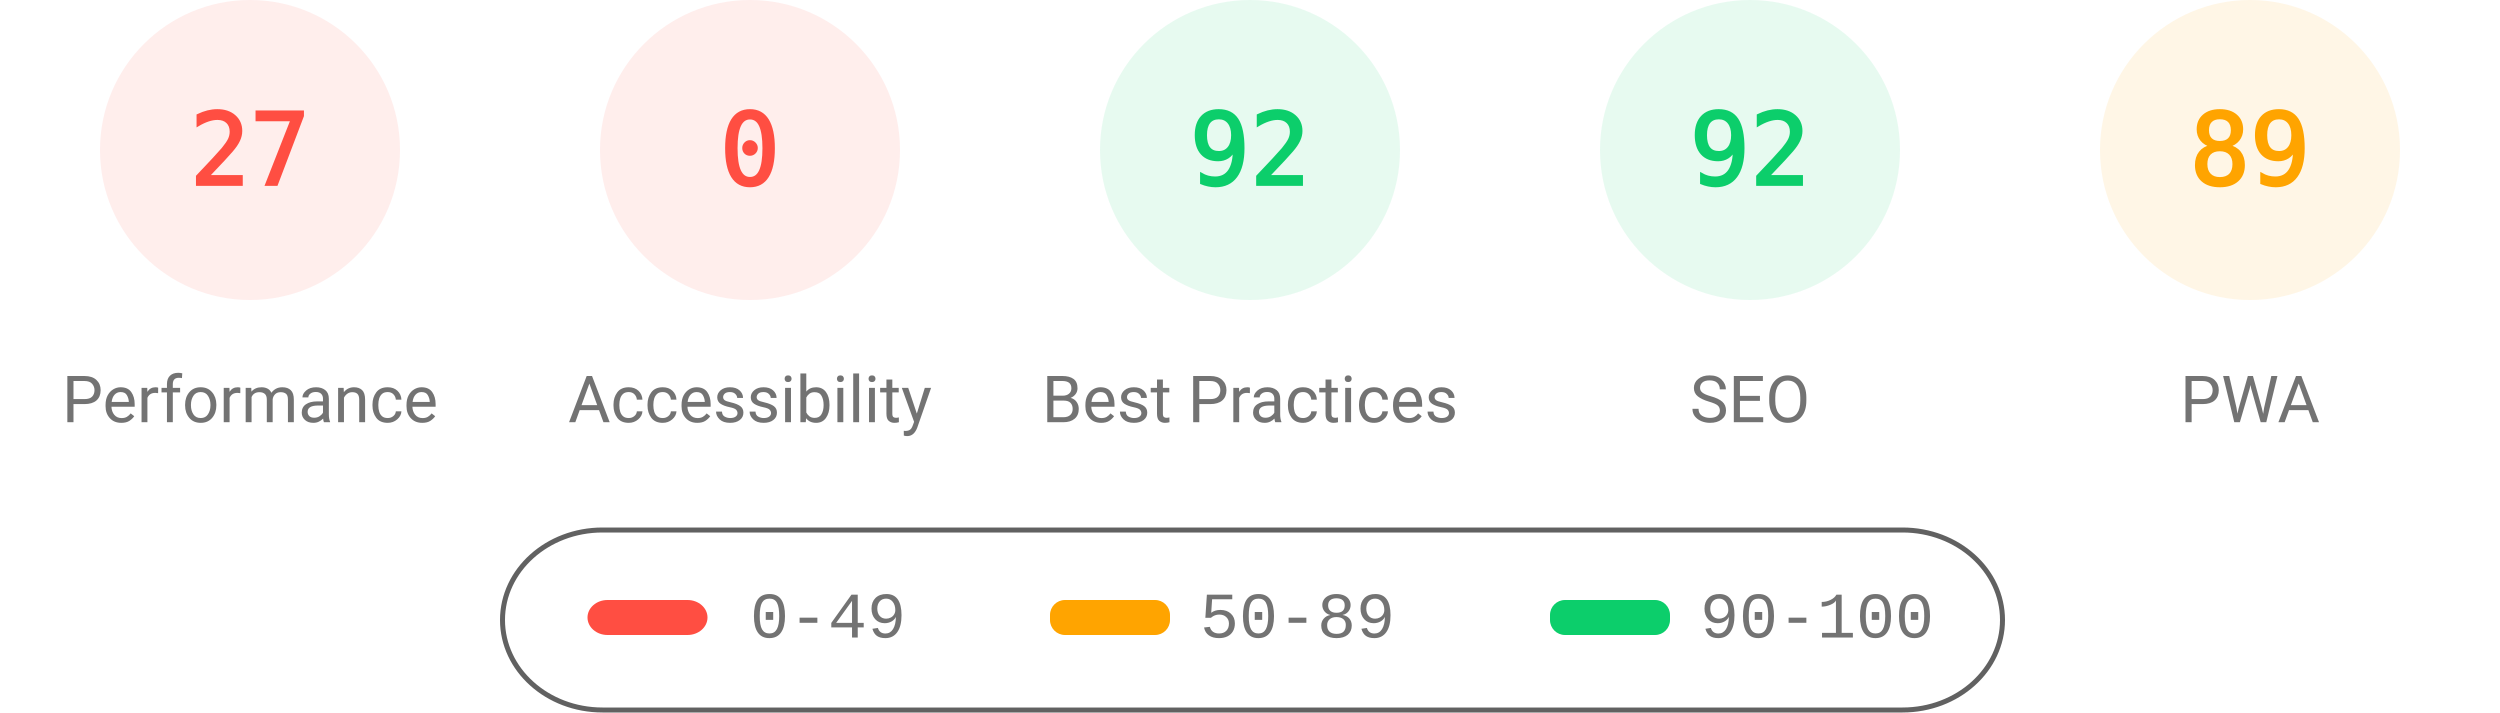
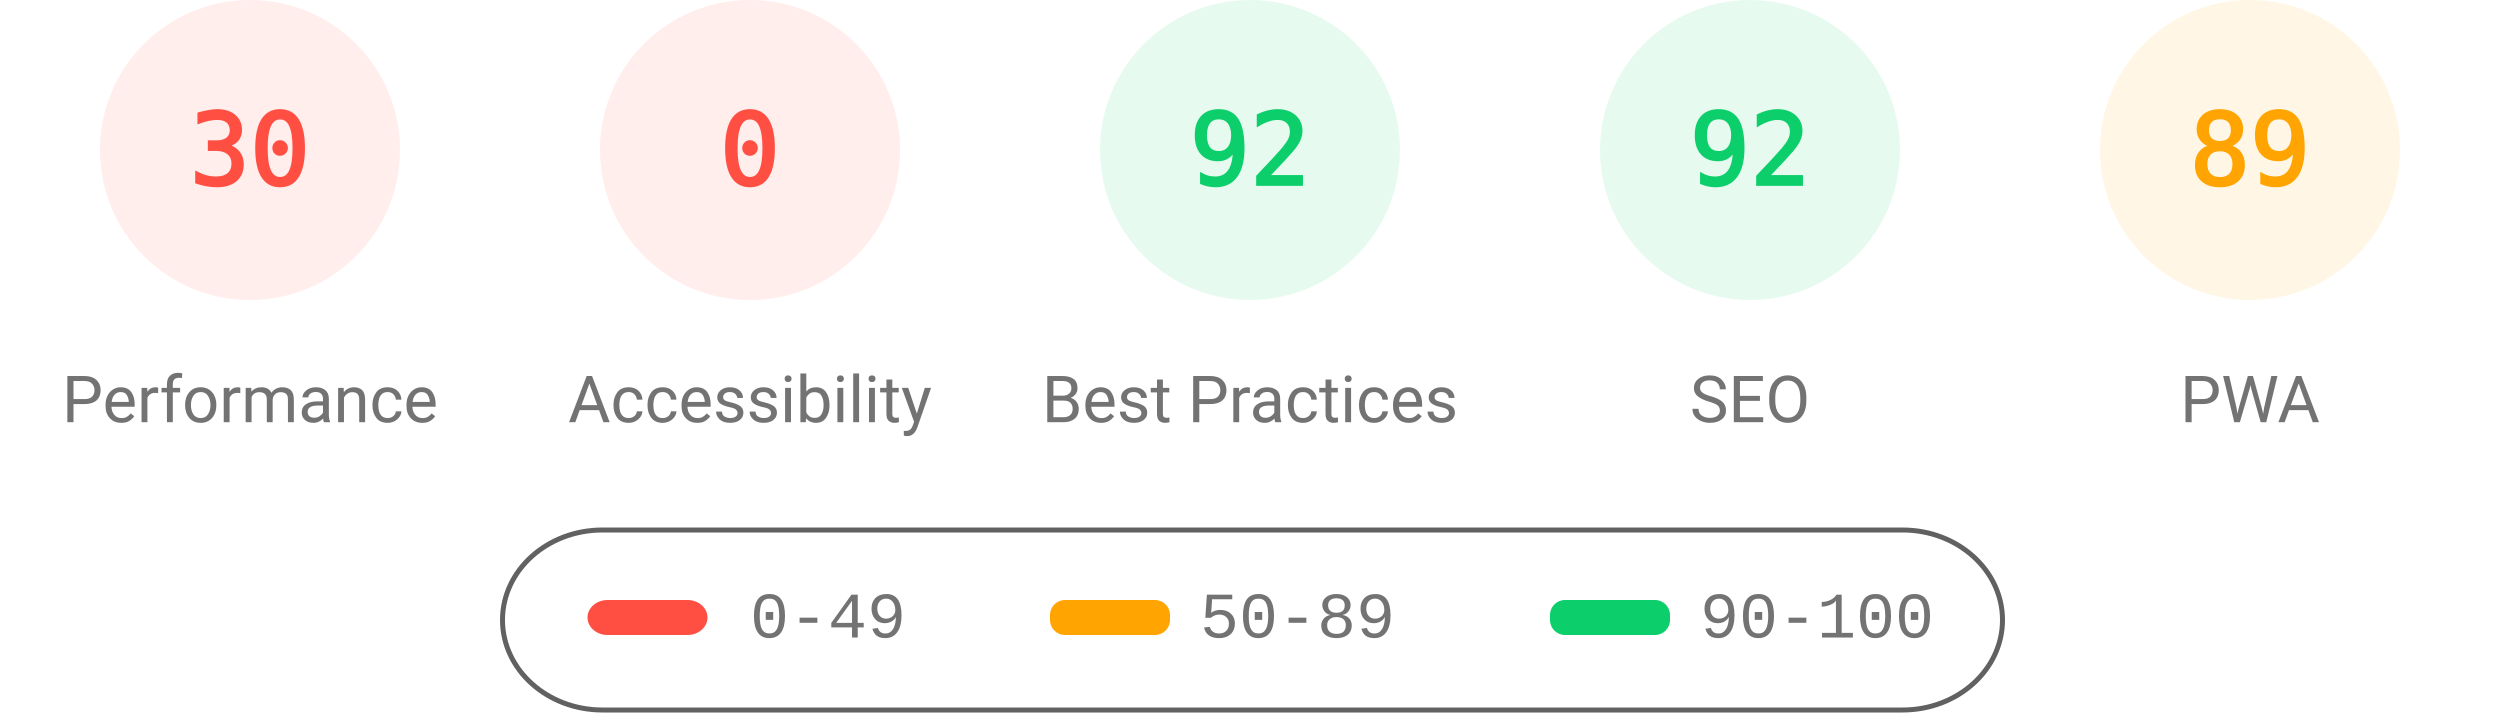
<svg xmlns="http://www.w3.org/2000/svg" fill="none" width="1000" height="285">
  <style>.gauge-base{opacity:.1}.gauge-arc{fill:none;animation-delay:250ms;stroke-linecap:round;transform:rotate(-90deg);transform-origin:100px 60px;animation:load-gauge 1s ease forwards}.guage-text{font-size:40px;font-family:monospace;text-align:center}.guage-red{color:#ff4e42;fill:#ff4e42;stroke:#ff4e42}.guage-orange{color:#ffa400;fill:#ffa400;stroke:#ffa400}.guage-green{color:#0cce6b;fill:#0cce6b;stroke:#0cce6b}.guage-undefined{color:#5c5c5c;fill:#5c5c5c;stroke:#5c5c5c}.guage-title{color:#737373;fill:#737373;stroke:none;font-size:26px;line-height:26px;font-family:Roboto,Halvetica,Arial,sans-serif}@keyframes load-gauge{from{stroke-dasharray:0 352.858}}</style>
  <svg class="guage-div guage-perf guage-red" viewBox="0 0 200 200" width="200" height="200">
    <circle class="gauge-base" r="56" cx="100" cy="60" stroke-width="8" />
-     <circle class="gauge-arc guage-arc-1" r="56" cx="100" cy="60" stroke-width="8" style="stroke-dasharray:95.002,351.858" />
-     <text class="guage-text" x="100" y="60" alignment-baseline="central" dominant-baseline="central" text-anchor="middle">27</text>
+     <circle class="gauge-arc guage-arc-1" r="56" cx="100" cy="60" stroke-width="8" style="stroke-dasharray:105.557,351.858" />
+     <text class="guage-text" x="100" y="60" alignment-baseline="central" dominant-baseline="central" text-anchor="middle">30</text>
    <text class="guage-title" x="100" y="160" alignment-baseline="central" dominant-baseline="central" text-anchor="middle">Performance</text>
  </svg>
  <svg class="guage-div guage-acc guage-red" viewBox="0 0 200 200" width="200" height="200" x="200">
    <circle class="gauge-base" r="56" cx="100" cy="60" stroke-width="8" />
    <circle class="gauge-arc guage-arc-2" r="56" cx="100" cy="60" stroke-width="8" style="stroke-dasharray:0,351.858" />
    <text class="guage-text" x="100" y="60" alignment-baseline="central" dominant-baseline="central" text-anchor="middle">0</text>
    <text class="guage-title" x="100" y="160" alignment-baseline="central" dominant-baseline="central" text-anchor="middle">Accessibility</text>
  </svg>
  <svg class="guage-div guage-best guage-green" viewBox="0 0 200 200" width="200" height="200" x="400">
    <circle class="gauge-base" r="56" cx="100" cy="60" stroke-width="8" />
    <circle class="gauge-arc guage-arc-3" r="56" cx="100" cy="60" stroke-width="8" style="stroke-dasharray:323.709,351.858" />
    <text class="guage-text" x="100" y="60" alignment-baseline="central" dominant-baseline="central" text-anchor="middle">92</text>
    <text class="guage-title" x="100" y="160" alignment-baseline="central" dominant-baseline="central" text-anchor="middle">Best Practices</text>
  </svg>
  <svg class="guage-div guage-seo guage-green" viewBox="0 0 200 200" width="200" height="200" x="600">
    <circle class="gauge-base" r="56" cx="100" cy="60" stroke-width="8" />
    <circle class="gauge-arc guage-arc-4" r="56" cx="100" cy="60" stroke-width="8" style="stroke-dasharray:323.709,351.858" />
    <text class="guage-text" x="100" y="60" alignment-baseline="central" dominant-baseline="central" text-anchor="middle">92</text>
    <text class="guage-title" x="100" y="160" alignment-baseline="central" dominant-baseline="central" text-anchor="middle">SEO</text>
  </svg>
  <svg class="guage-div guage-pwa guage-orange" viewBox="0 0 200 200" width="200" height="200" x="800">
    <circle class="gauge-base" r="56" cx="100" cy="60" stroke-width="8" />
    <circle class="gauge-arc guage-arc-4" r="56" cx="100" cy="60" stroke-width="8" style="stroke-dasharray:313.154,351.858" />
    <text class="guage-text" x="100" y="60" alignment-baseline="central" dominant-baseline="central" text-anchor="middle">89</text>
    <text class="guage-title" x="100" y="160" alignment-baseline="central" dominant-baseline="central" text-anchor="middle">PWA</text>
  </svg>
  <svg width="604" height="76" x="200" y="210">
    <path fill="none" id="canvas_background" d="M-1-1h604v80H-1z" />
    <rect fill-opacity="0" stroke="#616161" stroke-width="2" rx="40" id="svg_2" height="72" width="600" y="2" x="1" fill="#000" />
    <rect stroke="#000" rx="8" id="svg_3" height="14" width="48" y="30" x="35" stroke-opacity="null" stroke-width="0" fill="#ff4e42" />
    <rect stroke="#000" rx="6" id="svg_4" height="14" width="48" y="30" x="220" stroke-opacity="null" stroke-width="0" fill="#ffa400" />
    <rect stroke="#000" rx="6" id="svg_5" height="14" width="48" y="30" x="420" stroke-opacity="null" stroke-width="0" fill="#0cce6b" />
    <text xml:space="preserve" text-anchor="start" font-family="'Courier New', Courier, monospace" font-size="26" id="svg_6" y="45" x="100" stroke-opacity="null" stroke-width="0" stroke="#000" fill="#737373">0-49</text>
    <text xml:space="preserve" text-anchor="start" font-family="'Courier New', Courier, monospace" font-size="26" id="svg_7" y="45" x="280" stroke-opacity="null" stroke-width="0" stroke="#000" fill="#737373">50-89</text>
    <text xml:space="preserve" text-anchor="start" font-family="'Courier New', Courier, monospace" font-size="26" id="svg_8" y="45" x="480" stroke-opacity="null" stroke-width="0" stroke="#000" fill="#737373">90-100</text>
  </svg>
</svg>
